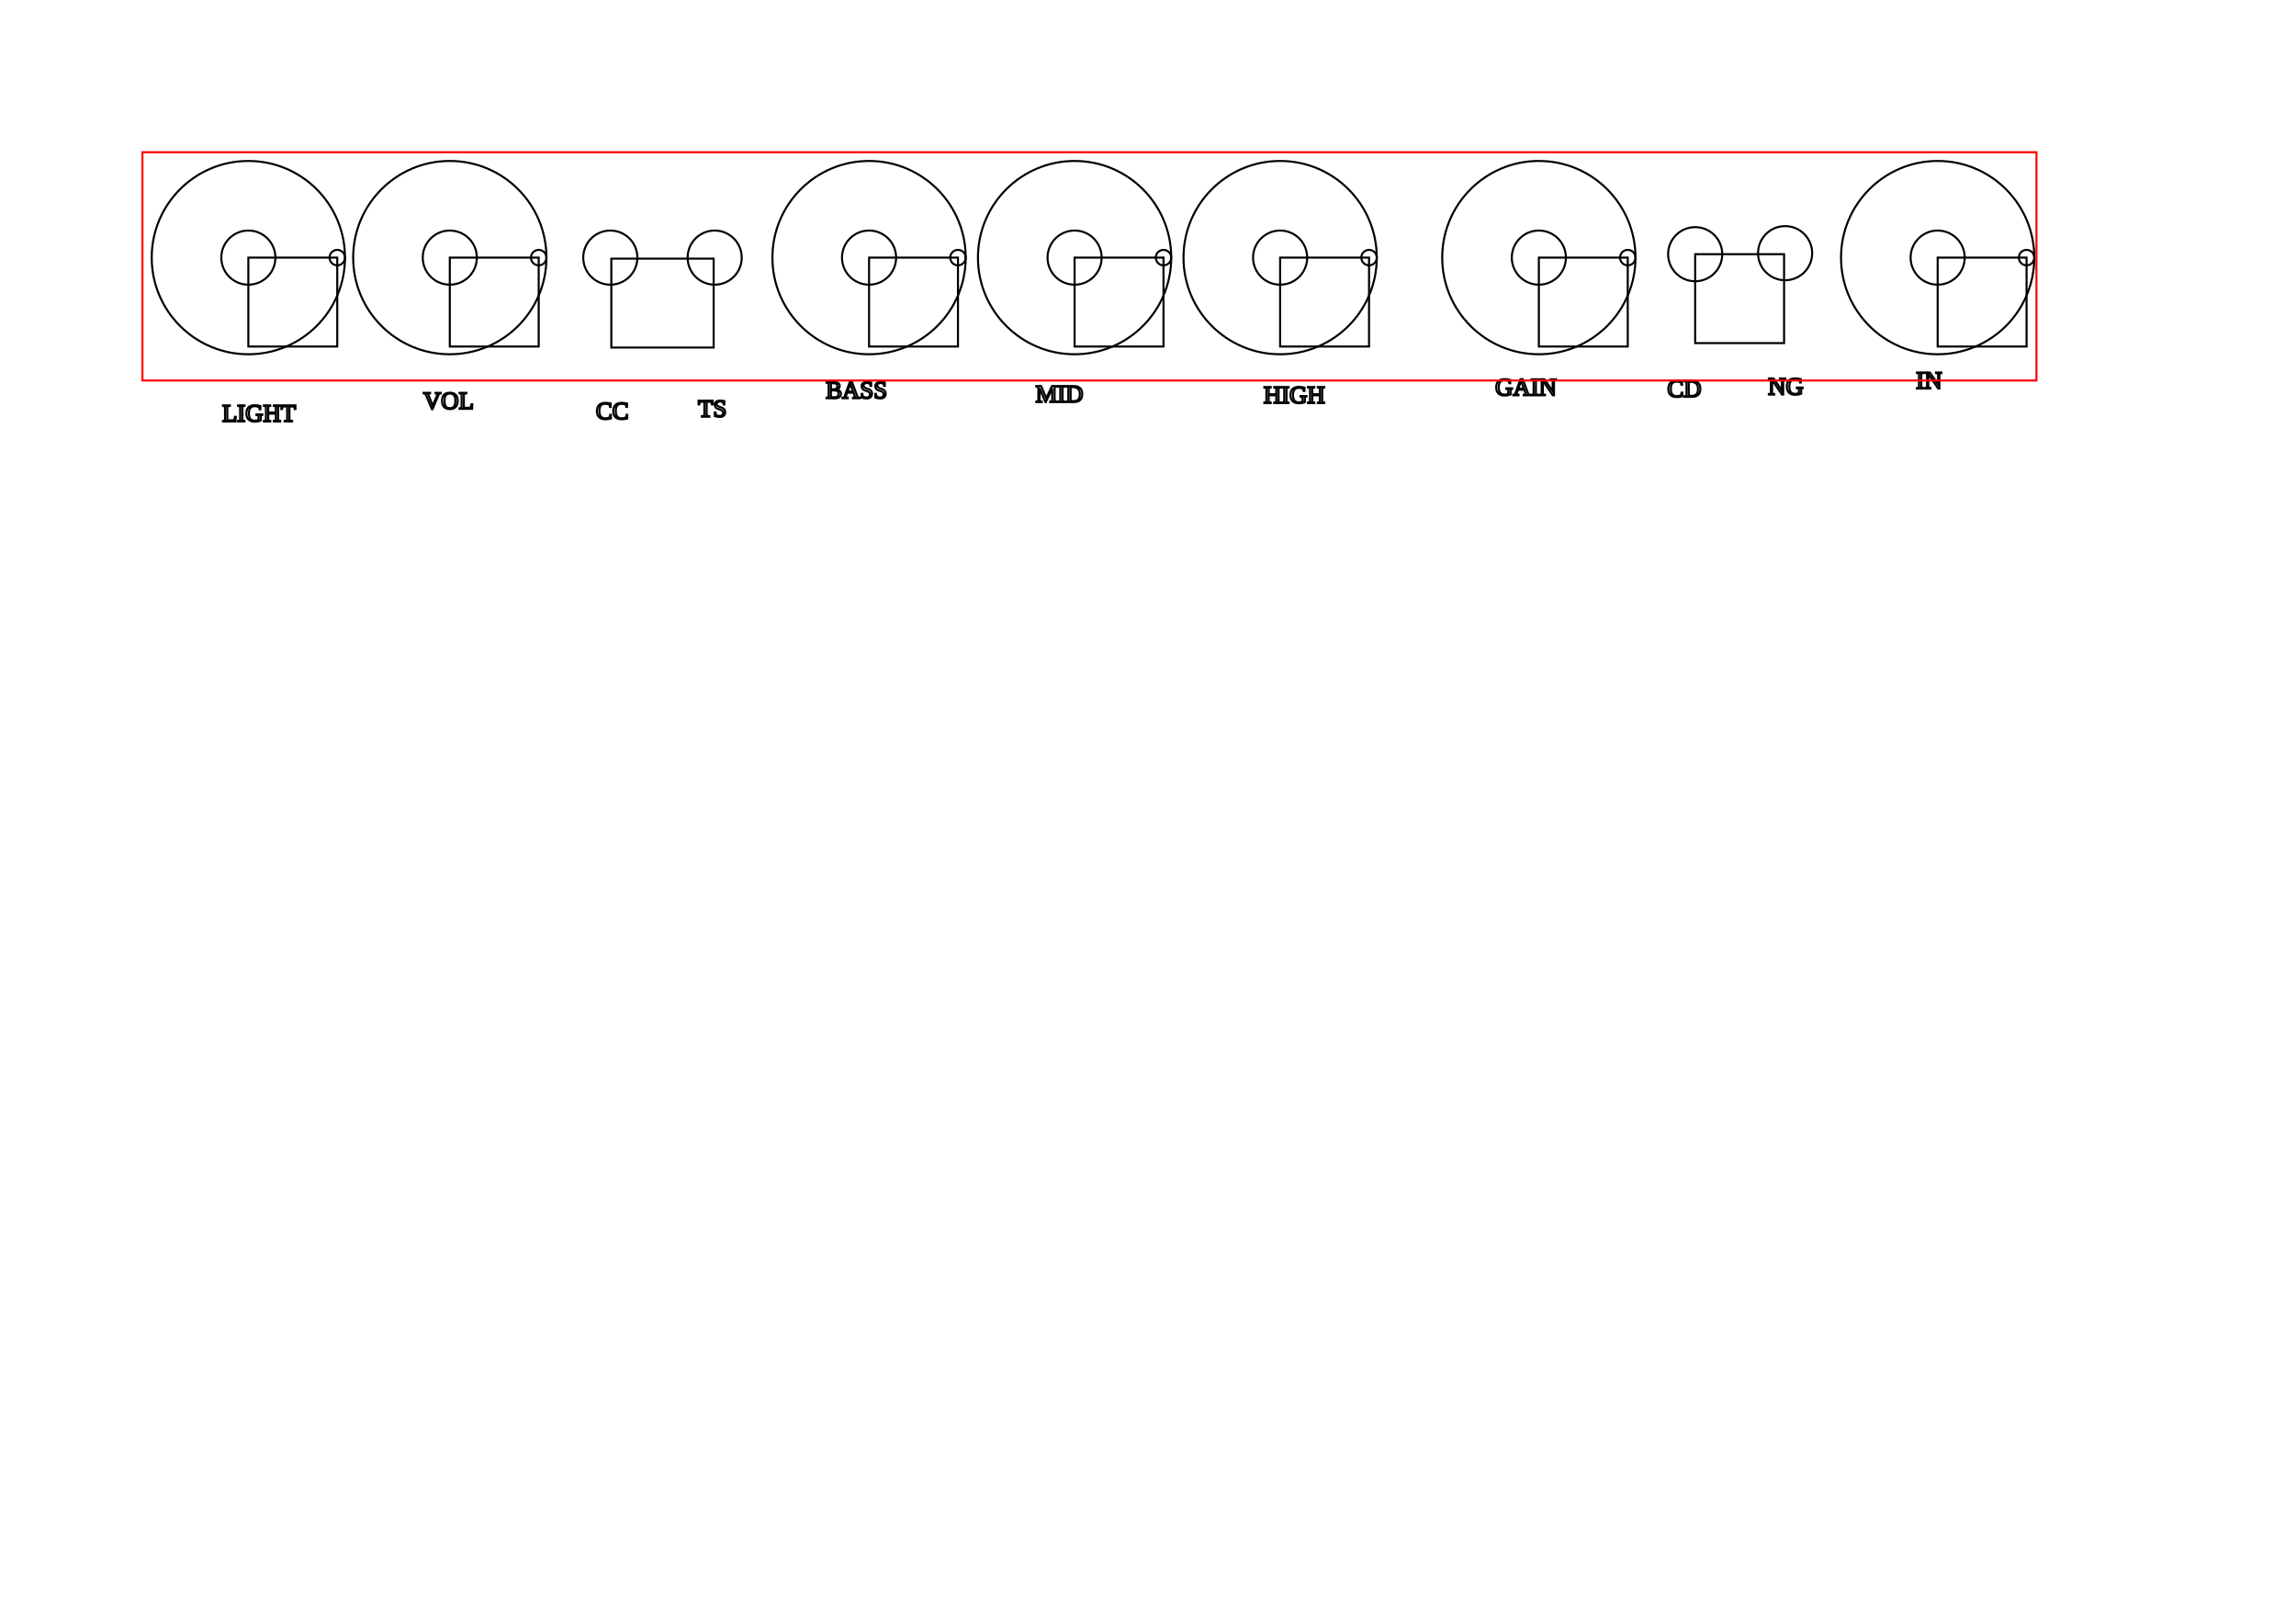
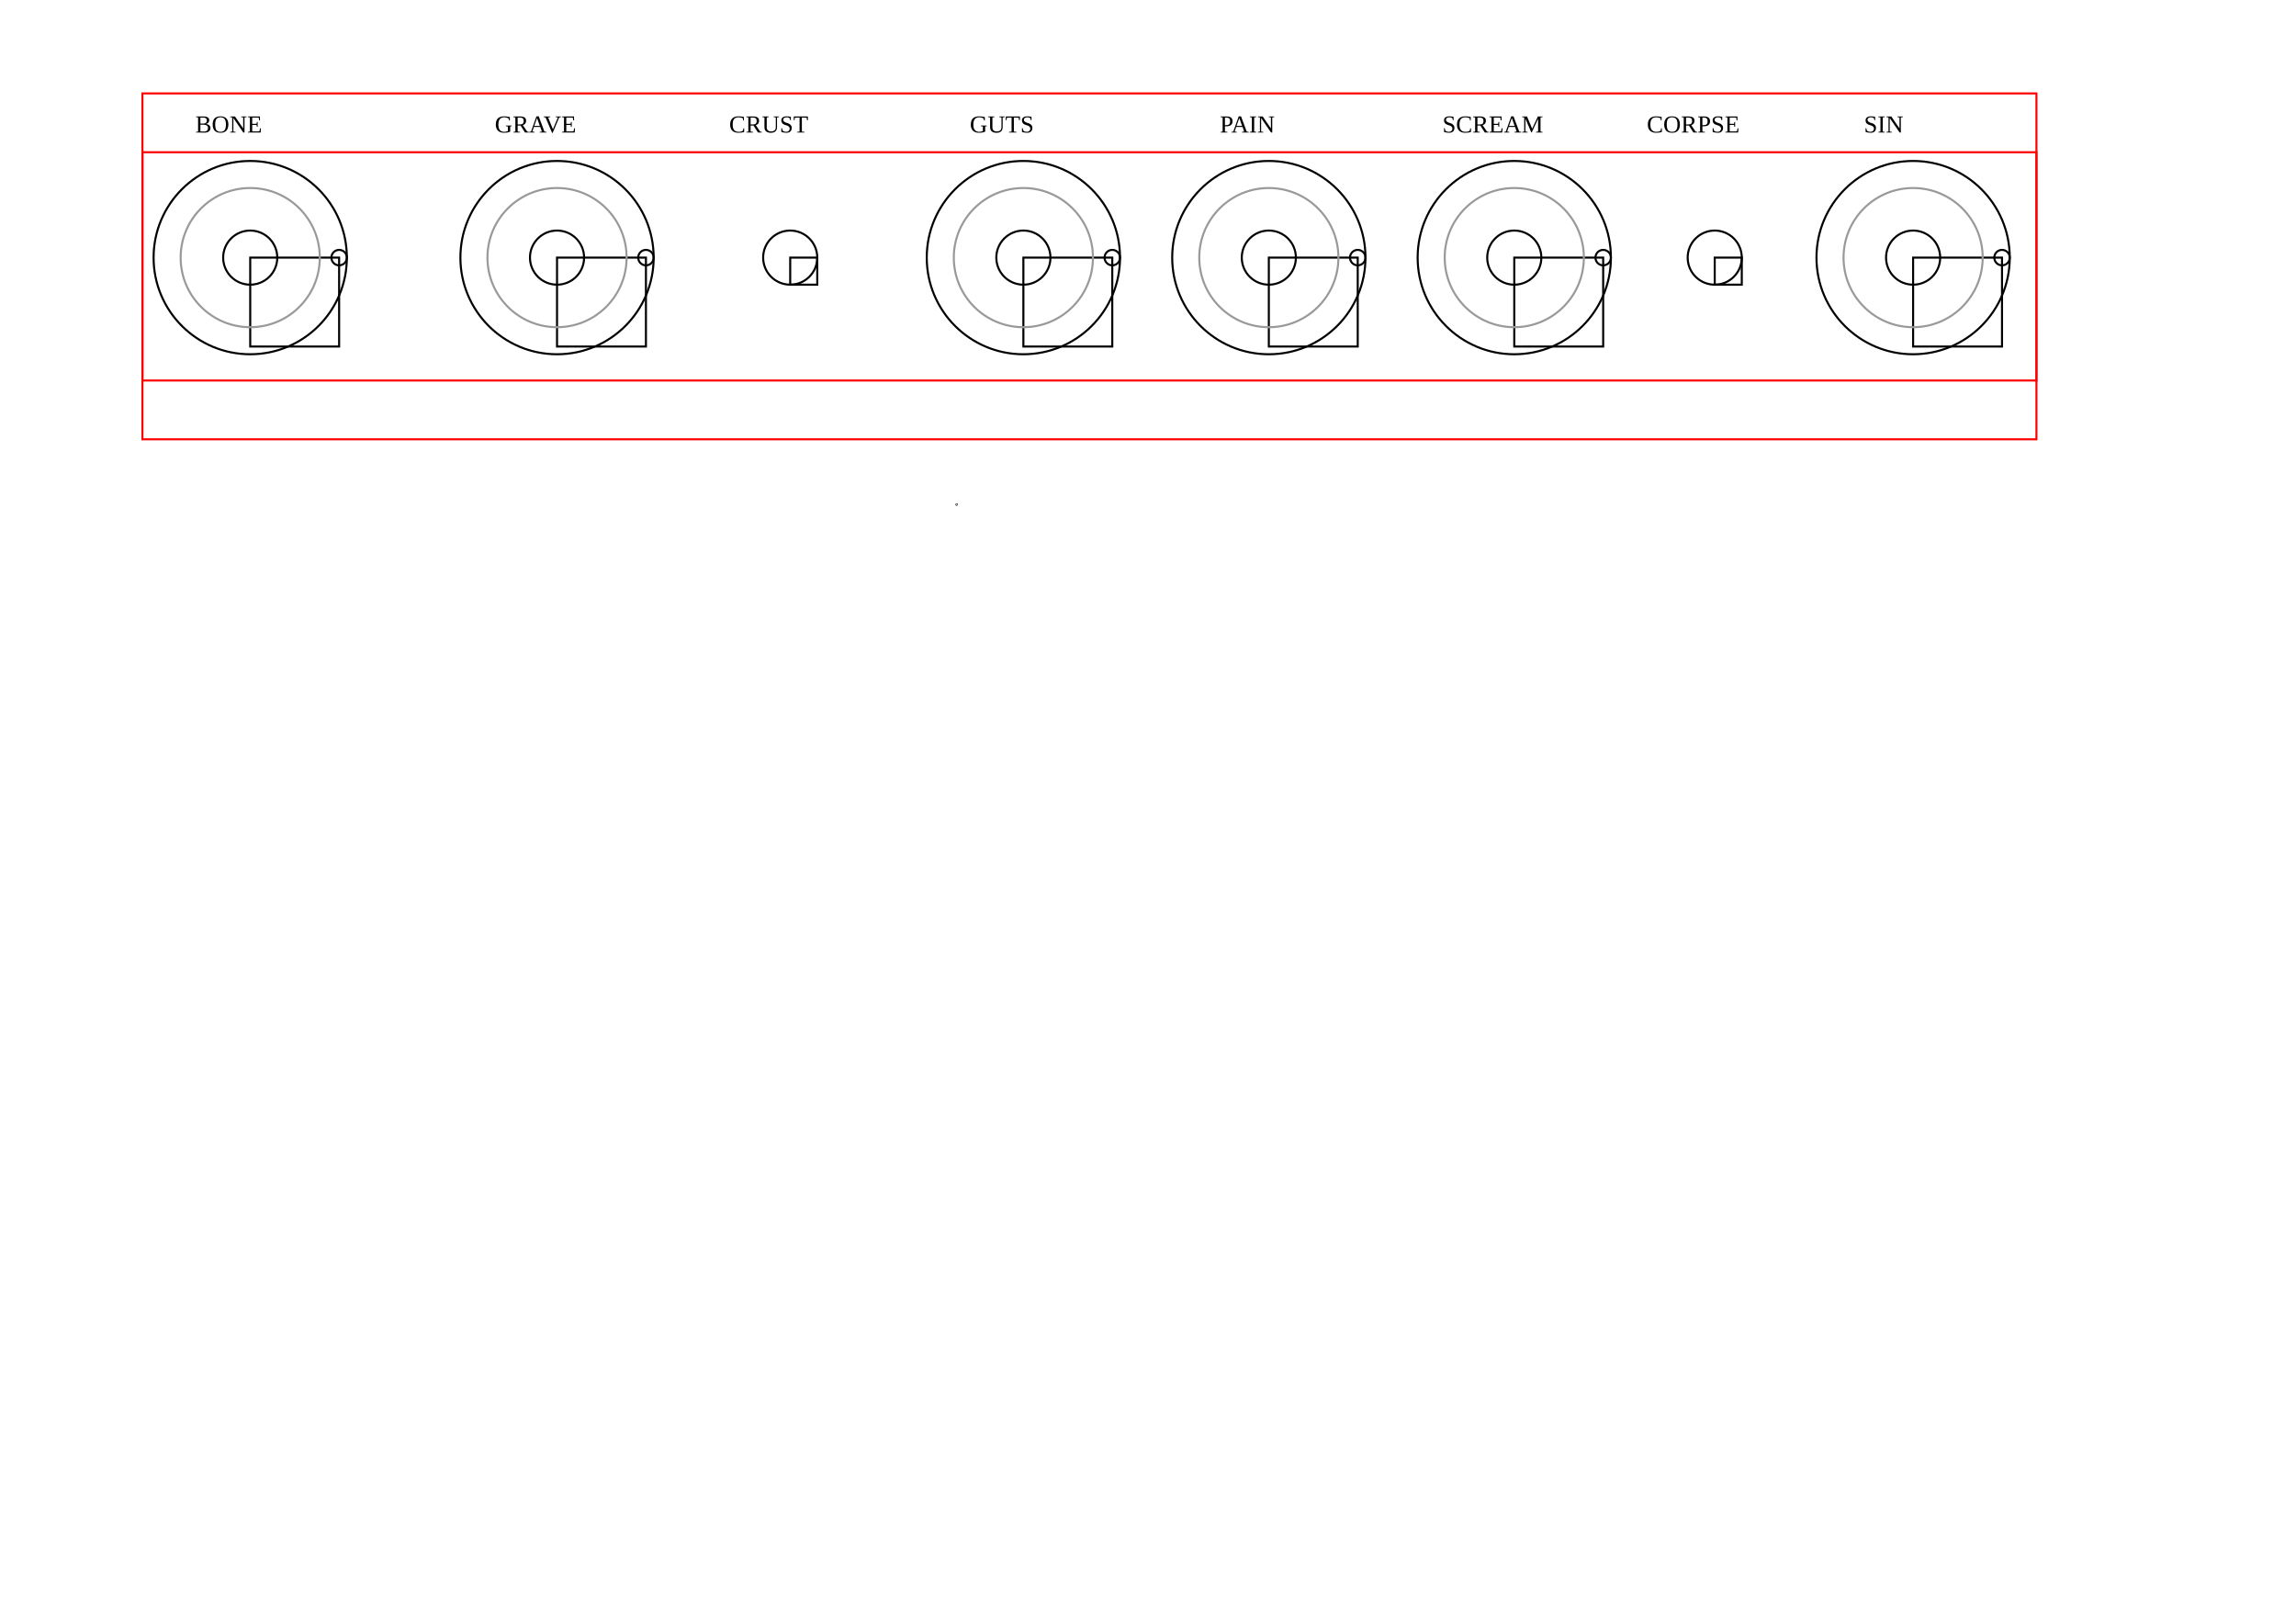
<svg xmlns="http://www.w3.org/2000/svg" width="297mm" height="210mm" viewBox="0 0 297 210" version="1.1" id="svg1">
  <defs id="defs1" />
  <g id="layer1">
-     <g id="use17" transform="translate(-29.12716,-17.12219)">
-       <rect style="fill:none;stroke:#000000;stroke-width:0.265;stroke-opacity:1" id="rect25" width="11.5" height="11.5" x="61.253" y="50.44" />
-       <circle style="fill:none;stroke:#000000;stroke-width:0.265;stroke-opacity:1" id="circle25" cx="61.253" cy="50.44" r="3.5" />
-       <circle style="fill:none;stroke:#000000;stroke-width:0.265;stroke-opacity:1" id="circle26" cx="61.253" cy="50.44" r="12.5" />
-       <circle style="fill:none;stroke:#000000;stroke-width:0.265;stroke-opacity:1" id="circle27" cx="72.753" cy="50.44" r="1" />
-     </g>
-     <g id="use18" transform="translate(-3.068821,-17.12219)">
-       <rect style="fill:none;stroke:#000000;stroke-width:0.265;stroke-opacity:1" id="rect27" width="11.5" height="11.5" x="61.253" y="50.44" />
-       <circle style="fill:none;stroke:#000000;stroke-width:0.265;stroke-opacity:1" id="circle28" cx="61.253" cy="50.44" r="3.5" />
-       <circle style="fill:none;stroke:#000000;stroke-width:0.265;stroke-opacity:1" id="circle29" cx="61.253" cy="50.44" r="12.5" />
-       <circle style="fill:none;stroke:#000000;stroke-width:0.265;stroke-opacity:1" id="circle30" cx="72.753" cy="50.44" r="1" />
-     </g>
-     <g id="use20" transform="translate(51.16451,-17.12219)">
-       <rect style="fill:none;stroke:#000000;stroke-width:0.265;stroke-opacity:1" id="rect33" width="11.5" height="11.5" x="61.253" y="50.44" />
-       <circle style="fill:none;stroke:#000000;stroke-width:0.265;stroke-opacity:1" id="circle34" cx="61.253" cy="50.44" r="3.5" />
-       <circle style="fill:none;stroke:#000000;stroke-width:0.265;stroke-opacity:1" id="circle35" cx="61.253" cy="50.44" r="12.5" />
-       <circle style="fill:none;stroke:#000000;stroke-width:0.265;stroke-opacity:1" id="circle36" cx="72.753" cy="50.44" r="1" />
-     </g>
-     <g id="use21" transform="translate(77.75202,-17.12219)">
-       <rect style="fill:none;stroke:#000000;stroke-width:0.265;stroke-opacity:1" id="rect36" width="11.5" height="11.5" x="61.253" y="50.44" />
-       <circle style="fill:none;stroke:#000000;stroke-width:0.265;stroke-opacity:1" id="circle37" cx="61.253" cy="50.44" r="3.5" />
-       <circle style="fill:none;stroke:#000000;stroke-width:0.265;stroke-opacity:1" id="circle38" cx="61.253" cy="50.44" r="12.5" />
-       <circle style="fill:none;stroke:#000000;stroke-width:0.265;stroke-opacity:1" id="circle39" cx="72.753" cy="50.44" r="1" />
-     </g>
-     <g id="use22" transform="translate(104.3394,-17.12219)">
-       <rect style="fill:none;stroke:#000000;stroke-width:0.265;stroke-opacity:1" id="rect39" width="11.5" height="11.5" x="61.253" y="50.44" />
-       <circle style="fill:none;stroke:#000000;stroke-width:0.265;stroke-opacity:1" id="circle40" cx="61.253" cy="50.44" r="3.5" />
-       <circle style="fill:none;stroke:#000000;stroke-width:0.265;stroke-opacity:1" id="circle41" cx="61.253" cy="50.44" r="12.5" />
-       <circle style="fill:none;stroke:#000000;stroke-width:0.265;stroke-opacity:1" id="circle42" cx="72.753" cy="50.44" r="1" />
-     </g>
-     <g id="use23" transform="translate(137.8061,-17.12219)">
-       <rect style="fill:none;stroke:#000000;stroke-width:0.265;stroke-opacity:1" id="rect42" width="11.5" height="11.5" x="61.253" y="50.44" />
-       <circle style="fill:none;stroke:#000000;stroke-width:0.265;stroke-opacity:1" id="circle43" cx="61.253" cy="50.44" r="3.5" />
-       <circle style="fill:none;stroke:#000000;stroke-width:0.265;stroke-opacity:1" id="circle44" cx="61.253" cy="50.44" r="12.5" />
-       <circle style="fill:none;stroke:#000000;stroke-width:0.265;stroke-opacity:1" id="circle45" cx="72.753" cy="50.44" r="1" />
-     </g>
-     <g id="g60" transform="translate(-13.22917)">
-       <rect style="fill:none;stroke:#000000;stroke-width:0.265;stroke-opacity:1" id="rect45" width="11.5" height="11.5" x="232.509" y="32.876" />
-       <circle style="fill:none;stroke:#000000;stroke-width:0.265;stroke-opacity:1" id="circle46" cx="232.509" cy="32.876" r="3.5" />
-       <circle style="fill:none;stroke:#000000;stroke-width:0.265;stroke-opacity:1" id="circle46-2" cx="244.142" cy="32.744" r="3.5" />
-     </g>
-     <g id="use25" transform="translate(189.3936,-17.12219)">
+     <g id="use25" transform="translate(186.2186,-17.12219)">
      <rect style="fill:none;stroke:#000000;stroke-width:0.265;stroke-opacity:1" id="rect48" width="11.5" height="11.5" x="61.253" y="50.44" />
      <circle style="fill:none;stroke:#000000;stroke-width:0.265;stroke-opacity:1" id="circle49" cx="61.253" cy="50.44" r="3.5" />
      <circle style="fill:none;stroke:#000000;stroke-width:0.265;stroke-opacity:1" id="circle50" cx="61.253" cy="50.44" r="12.5" />
      <circle style="fill:none;stroke:#000000;stroke-width:0.265;stroke-opacity:1" id="circle51" cx="72.753" cy="50.44" r="1" />
+       <circle style="fill:none;stroke:#999999;stroke-width:0.265" id="path1" cx="61.253" cy="50.44" r="9" />
    </g>
-     <text xml:space="preserve" style="font-size:3.175px;text-align:start;writing-mode:lr-tb;direction:ltr;text-anchor:start;fill:none;stroke:#000000;stroke-width:0.265;stroke-opacity:1" x="28.751" y="54.503" id="text51">
-       <tspan id="tspan51" style="stroke-width:0.265" x="28.751" y="54.503">LIGHT</tspan>
-     </text>
-     <text xml:space="preserve" style="font-size:3.175px;text-align:start;writing-mode:lr-tb;direction:ltr;text-anchor:start;fill:none;stroke:#000000;stroke-width:0.265;stroke-opacity:1" x="54.761" y="52.878" id="text52">
-       <tspan id="tspan52" style="stroke-width:0.265" x="54.761" y="52.878">VOL</tspan>
-     </text>
-     <text xml:space="preserve" style="font-size:3.175px;text-align:start;writing-mode:lr-tb;direction:ltr;text-anchor:start;fill:none;stroke:#000000;stroke-width:0.265;stroke-opacity:1" x="106.827" y="51.503" id="text54">
-       <tspan id="tspan54" style="stroke-width:0.265" x="106.827" y="51.503">BASS</tspan>
-     </text>
-     <text xml:space="preserve" style="font-size:3.175px;text-align:start;writing-mode:lr-tb;direction:ltr;text-anchor:start;fill:none;stroke:#000000;stroke-width:0.265;stroke-opacity:1" x="133.953" y="52.003" id="text55">
-       <tspan id="tspan55" style="stroke-width:0.265" x="133.953" y="52.003">MID</tspan>
-     </text>
-     <text xml:space="preserve" style="font-size:3.175px;text-align:start;writing-mode:lr-tb;direction:ltr;text-anchor:start;fill:none;stroke:#000000;stroke-width:0.265;stroke-opacity:1" x="163.455" y="52.128" id="text56">
-       <tspan id="tspan56" style="stroke-width:0.265" x="163.455" y="52.128">HIGH</tspan>
-     </text>
-     <text xml:space="preserve" style="font-size:3.175px;text-align:start;writing-mode:lr-tb;direction:ltr;text-anchor:start;fill:none;stroke:#000000;stroke-width:0.265;stroke-opacity:1" x="193.419" y="51.128" id="text57">
-       <tspan id="tspan57" style="stroke-width:0.265" x="193.419" y="51.128">GAIN</tspan>
-     </text>
-     <text xml:space="preserve" style="font-size:3.175px;text-align:start;writing-mode:lr-tb;direction:ltr;text-anchor:start;fill:none;stroke:#000000;stroke-width:0.265;stroke-opacity:1" x="247.859" y="50.253" id="text58">
-       <tspan id="tspan58" style="stroke-width:0.265" x="247.859" y="50.253">IN</tspan>
-     </text>
-     <text xml:space="preserve" style="font-size:3.175px;text-align:start;writing-mode:lr-tb;direction:ltr;text-anchor:start;fill:none;stroke:#000000;stroke-width:0.265;stroke-opacity:1" x="228.716" y="51.032" id="text59">
-       <tspan id="tspan59" style="stroke-width:0.265" x="228.716" y="51.032">NG</tspan>
-     </text>
-     <text xml:space="preserve" style="font-size:3.175px;text-align:start;writing-mode:lr-tb;direction:ltr;text-anchor:start;fill:none;stroke:#000000;stroke-width:0.265;stroke-opacity:1" x="215.678" y="51.326" id="text60">
-       <tspan id="tspan60" style="stroke-width:0.265" x="215.678" y="51.326">CD</tspan>
-     </text>
-     <g id="g60-6" transform="rotate(90,161.2571,-37.80207)">
-       <rect style="fill:none;stroke:#000000;stroke-width:0.265;stroke-opacity:1" id="rect45-1" width="11.5" height="13.235" x="232.509" y="31.141" />
-       <circle style="fill:none;stroke:#000000;stroke-width:0.265;stroke-opacity:1" id="circle46-29" cx="232.377" cy="31.008" r="3.5" />
-       <circle style="fill:none;stroke:#000000;stroke-width:0.265;stroke-opacity:1" id="circle46-2-3" cx="232.377" cy="44.508" r="3.5" />
-     </g>
-     <text xml:space="preserve" style="font-size:3.175px;text-align:start;writing-mode:lr-tb;direction:ltr;text-anchor:start;fill:none;stroke:#000000;stroke-width:0.265;stroke-opacity:1" x="90.302" y="53.901" id="text59-1">
-       <tspan id="tspan59-9" style="stroke-width:0.265" x="90.302" y="53.901">TS</tspan>
-     </text>
-     <text xml:space="preserve" style="font-size:3.175px;text-align:start;writing-mode:lr-tb;direction:ltr;text-anchor:start;fill:none;stroke:#000000;stroke-width:0.265;stroke-opacity:1" x="77.085" y="54.195" id="text60-4">
-       <tspan id="tspan60-7" style="stroke-width:0.265" x="77.085" y="54.195">CC</tspan>
+     <text xml:space="preserve" style="font-size:3.175px;text-align:center;writing-mode:lr-tb;direction:ltr;text-anchor:middle;fill:#000000;stroke:none;stroke-width:0.265;stroke-opacity:1" x="248.053" y="17.141" id="text58">
+       <tspan id="tspan58" style="text-align:center;text-anchor:middle;fill:#000000;stroke:none;stroke-width:0.265" x="245.65" y="17.141">SIN</tspan>
    </text>
    <rect style="fill:none;stroke:#ff0000;stroke-width:0.265;stroke-opacity:1" id="rect60" width="245" height="29.523" x="18.425" y="19.689" />
+     <rect style="fill:none;stroke:#ff0000;stroke-width:0.265;stroke-opacity:1" id="rect60-7" width="245" height="44.735" x="18.425" y="12.082" />
+     <g id="g13" transform="translate(3.704167)">
+       <text xml:space="preserve" style="font-size:3.175px;text-align:start;writing-mode:lr-tb;direction:ltr;text-anchor:start;fill:#000000;stroke:none;stroke-width:0.265;stroke-opacity:1" x="192.176" y="17.141" id="text56">
+         <tspan id="tspan56" style="text-align:center;text-anchor:middle;fill:#000000;stroke:none;stroke-width:0.265" x="192.176" y="17.141">SCREAM</tspan>
+       </text>
+       <g id="g4" transform="translate(130.9228,-17.12219)">
+         <rect style="fill:none;stroke:#000000;stroke-width:0.265;stroke-opacity:1" id="rect1" width="11.5" height="11.5" x="61.253" y="50.44" />
+         <circle style="fill:none;stroke:#000000;stroke-width:0.265;stroke-opacity:1" id="circle1" cx="61.253" cy="50.44" r="3.5" />
+         <circle style="fill:none;stroke:#000000;stroke-width:0.265;stroke-opacity:1" id="circle2" cx="61.253" cy="50.44" r="12.5" />
+         <circle style="fill:none;stroke:#000000;stroke-width:0.265;stroke-opacity:1" id="circle3" cx="72.753" cy="50.44" r="1" />
+         <circle style="fill:none;stroke:#999999;stroke-width:0.265" id="circle4" cx="61.253" cy="50.44" r="9" />
+       </g>
+     </g>
+     <g id="g35" transform="translate(-28.04583)">
+       <text xml:space="preserve" style="font-size:3.175px;text-align:start;writing-mode:lr-tb;direction:ltr;text-anchor:start;fill:#000000;stroke:none;stroke-width:0.265;stroke-opacity:1" x="192.176" y="17.141" id="text25">
+         <tspan id="tspan25" style="text-align:center;text-anchor:middle;fill:#000000;stroke:none;stroke-width:0.265" x="192.176" y="17.141">PAIN</tspan>
+       </text>
+       <g id="g34" transform="translate(130.9228,-17.12219)">
+         <rect style="fill:none;stroke:#000000;stroke-width:0.265;stroke-opacity:1" id="rect26" width="11.5" height="11.5" x="61.253" y="50.44" />
+         <circle style="fill:none;stroke:#000000;stroke-width:0.265;stroke-opacity:1" id="circle31" cx="61.253" cy="50.44" r="3.5" />
+         <circle style="fill:none;stroke:#000000;stroke-width:0.265;stroke-opacity:1" id="circle32" cx="61.253" cy="50.44" r="12.5" />
+         <circle style="fill:none;stroke:#000000;stroke-width:0.265;stroke-opacity:1" id="circle33" cx="72.753" cy="50.44" r="1" />
+         <circle style="fill:none;stroke:#999999;stroke-width:0.265" id="circle34" cx="61.253" cy="50.44" r="9" />
+       </g>
+     </g>
+     <g id="g39" transform="translate(-59.79583)">
+       <text xml:space="preserve" style="font-size:3.175px;text-align:start;writing-mode:lr-tb;direction:ltr;text-anchor:start;fill:#000000;stroke:none;stroke-width:0.265;stroke-opacity:1" x="192.176" y="17.141" id="text35">
+         <tspan id="tspan35" style="text-align:center;text-anchor:middle;fill:#000000;stroke:none;stroke-width:0.265" x="192.176" y="17.141">GUTS</tspan>
+       </text>
+       <g id="g38" transform="translate(130.9228,-17.12219)">
+         <rect style="fill:none;stroke:#000000;stroke-width:0.265;stroke-opacity:1" id="rect35" width="11.5" height="11.5" x="61.253" y="50.44" />
+         <circle style="fill:none;stroke:#000000;stroke-width:0.265;stroke-opacity:1" id="circle35" cx="61.253" cy="50.44" r="3.5" />
+         <circle style="fill:none;stroke:#000000;stroke-width:0.265;stroke-opacity:1" id="circle36" cx="61.253" cy="50.44" r="12.5" />
+         <circle style="fill:none;stroke:#000000;stroke-width:0.265;stroke-opacity:1" id="circle37" cx="72.753" cy="50.44" r="1" />
+         <circle style="fill:none;stroke:#999999;stroke-width:0.265" id="circle38" cx="61.253" cy="50.44" r="9" />
+       </g>
+     </g>
+     <g id="g47" transform="translate(29.63333)">
+       <text xml:space="preserve" style="font-size:3.175px;text-align:start;writing-mode:lr-tb;direction:ltr;text-anchor:start;fill:#000000;stroke:none;stroke-width:0.265;stroke-opacity:1" x="192.176" y="17.141" id="text43">
+         <tspan id="tspan43" style="text-align:center;text-anchor:middle;fill:#000000;stroke:none;stroke-width:0.265" x="192.176" y="17.141">CORPSE</tspan>
+       </text>
+       <g id="g46" transform="translate(130.9228,-17.12219)">
+         <rect style="fill:none;stroke:#000000;stroke-width:0.265;stroke-opacity:1" id="rect43" width="3.5" height="3.5" x="61.253" y="50.44" />
+         <circle style="fill:none;stroke:#000000;stroke-width:0.265;stroke-opacity:1" id="circle43" cx="61.253" cy="50.44" r="3.5" />
+       </g>
+     </g>
+     <g id="g49" transform="translate(-89.95834)">
+       <text xml:space="preserve" style="font-size:3.175px;text-align:start;writing-mode:lr-tb;direction:ltr;text-anchor:start;fill:#000000;stroke:none;stroke-width:0.265;stroke-opacity:1" x="192.176" y="17.141" id="text47">
+         <tspan id="tspan47" style="text-align:center;text-anchor:middle;fill:#000000;stroke:none;stroke-width:0.265" x="192.176" y="17.141">CRUST</tspan>
+       </text>
+       <g id="g48" transform="translate(130.9228,-17.12219)">
+         <rect style="fill:none;stroke:#000000;stroke-width:0.265;stroke-opacity:1" id="rect47" width="3.5" height="3.5" x="61.253" y="50.44" />
+         <circle style="fill:none;stroke:#000000;stroke-width:0.265;stroke-opacity:1" id="circle47" cx="61.253" cy="50.44" r="3.5" />
+       </g>
+     </g>
+     <g id="g56" transform="translate(-120.1209)">
+       <text xml:space="preserve" style="font-size:3.175px;text-align:start;writing-mode:lr-tb;direction:ltr;text-anchor:start;fill:#000000;stroke:none;stroke-width:0.265;stroke-opacity:1" x="192.176" y="17.141" id="text49">
+         <tspan id="tspan49" style="text-align:center;text-anchor:middle;fill:#000000;stroke:none;stroke-width:0.265" x="192.176" y="17.141">GRAVE</tspan>
+       </text>
+       <g id="g55" transform="translate(130.9228,-17.12219)">
+         <rect style="fill:none;stroke:#000000;stroke-width:0.265;stroke-opacity:1" id="rect49" width="11.5" height="11.5" x="61.253" y="50.44" />
+         <circle style="fill:none;stroke:#000000;stroke-width:0.265;stroke-opacity:1" id="circle52" cx="61.253" cy="50.44" r="3.5" />
+         <circle style="fill:none;stroke:#000000;stroke-width:0.265;stroke-opacity:1" id="circle53" cx="61.253" cy="50.44" r="12.5" />
+         <circle style="fill:none;stroke:#000000;stroke-width:0.265;stroke-opacity:1" id="circle54" cx="72.753" cy="50.44" r="1" />
+         <circle style="fill:none;stroke:#999999;stroke-width:0.265" id="circle55" cx="61.253" cy="50.44" r="9" />
+       </g>
+     </g>
+     <g id="g65" transform="translate(-159.8084)">
+       <text xml:space="preserve" style="font-size:3.175px;text-align:start;writing-mode:lr-tb;direction:ltr;text-anchor:start;fill:#000000;stroke:none;stroke-width:0.265;stroke-opacity:1" x="192.176" y="17.141" id="text61">
+         <tspan id="tspan61" style="text-align:center;text-anchor:middle;fill:#000000;stroke:none;stroke-width:0.265" x="192.176" y="17.141">BONE</tspan>
+       </text>
+       <g id="g64" transform="translate(130.9228,-17.12219)">
+         <rect style="fill:none;stroke:#000000;stroke-width:0.265;stroke-opacity:1" id="rect61" width="11.5" height="11.5" x="61.253" y="50.44" />
+         <circle style="fill:none;stroke:#000000;stroke-width:0.265;stroke-opacity:1" id="circle61" cx="61.253" cy="50.44" r="3.5" />
+         <circle style="fill:none;stroke:#000000;stroke-width:0.265;stroke-opacity:1" id="circle62" cx="61.253" cy="50.44" r="12.5" />
+         <circle style="fill:none;stroke:#000000;stroke-width:0.265;stroke-opacity:1" id="circle63" cx="72.753" cy="50.44" r="1" />
+         <circle style="fill:none;stroke:#999999;stroke-width:0.265" id="circle64" cx="61.253" cy="50.44" r="9" />
+       </g>
+     </g>
+     <circle id="path2" style="fill:#000000;stroke:#000000;stroke-width:0.265" cx="123.75" cy="65.25" r="0.033" />
  </g>
</svg>
